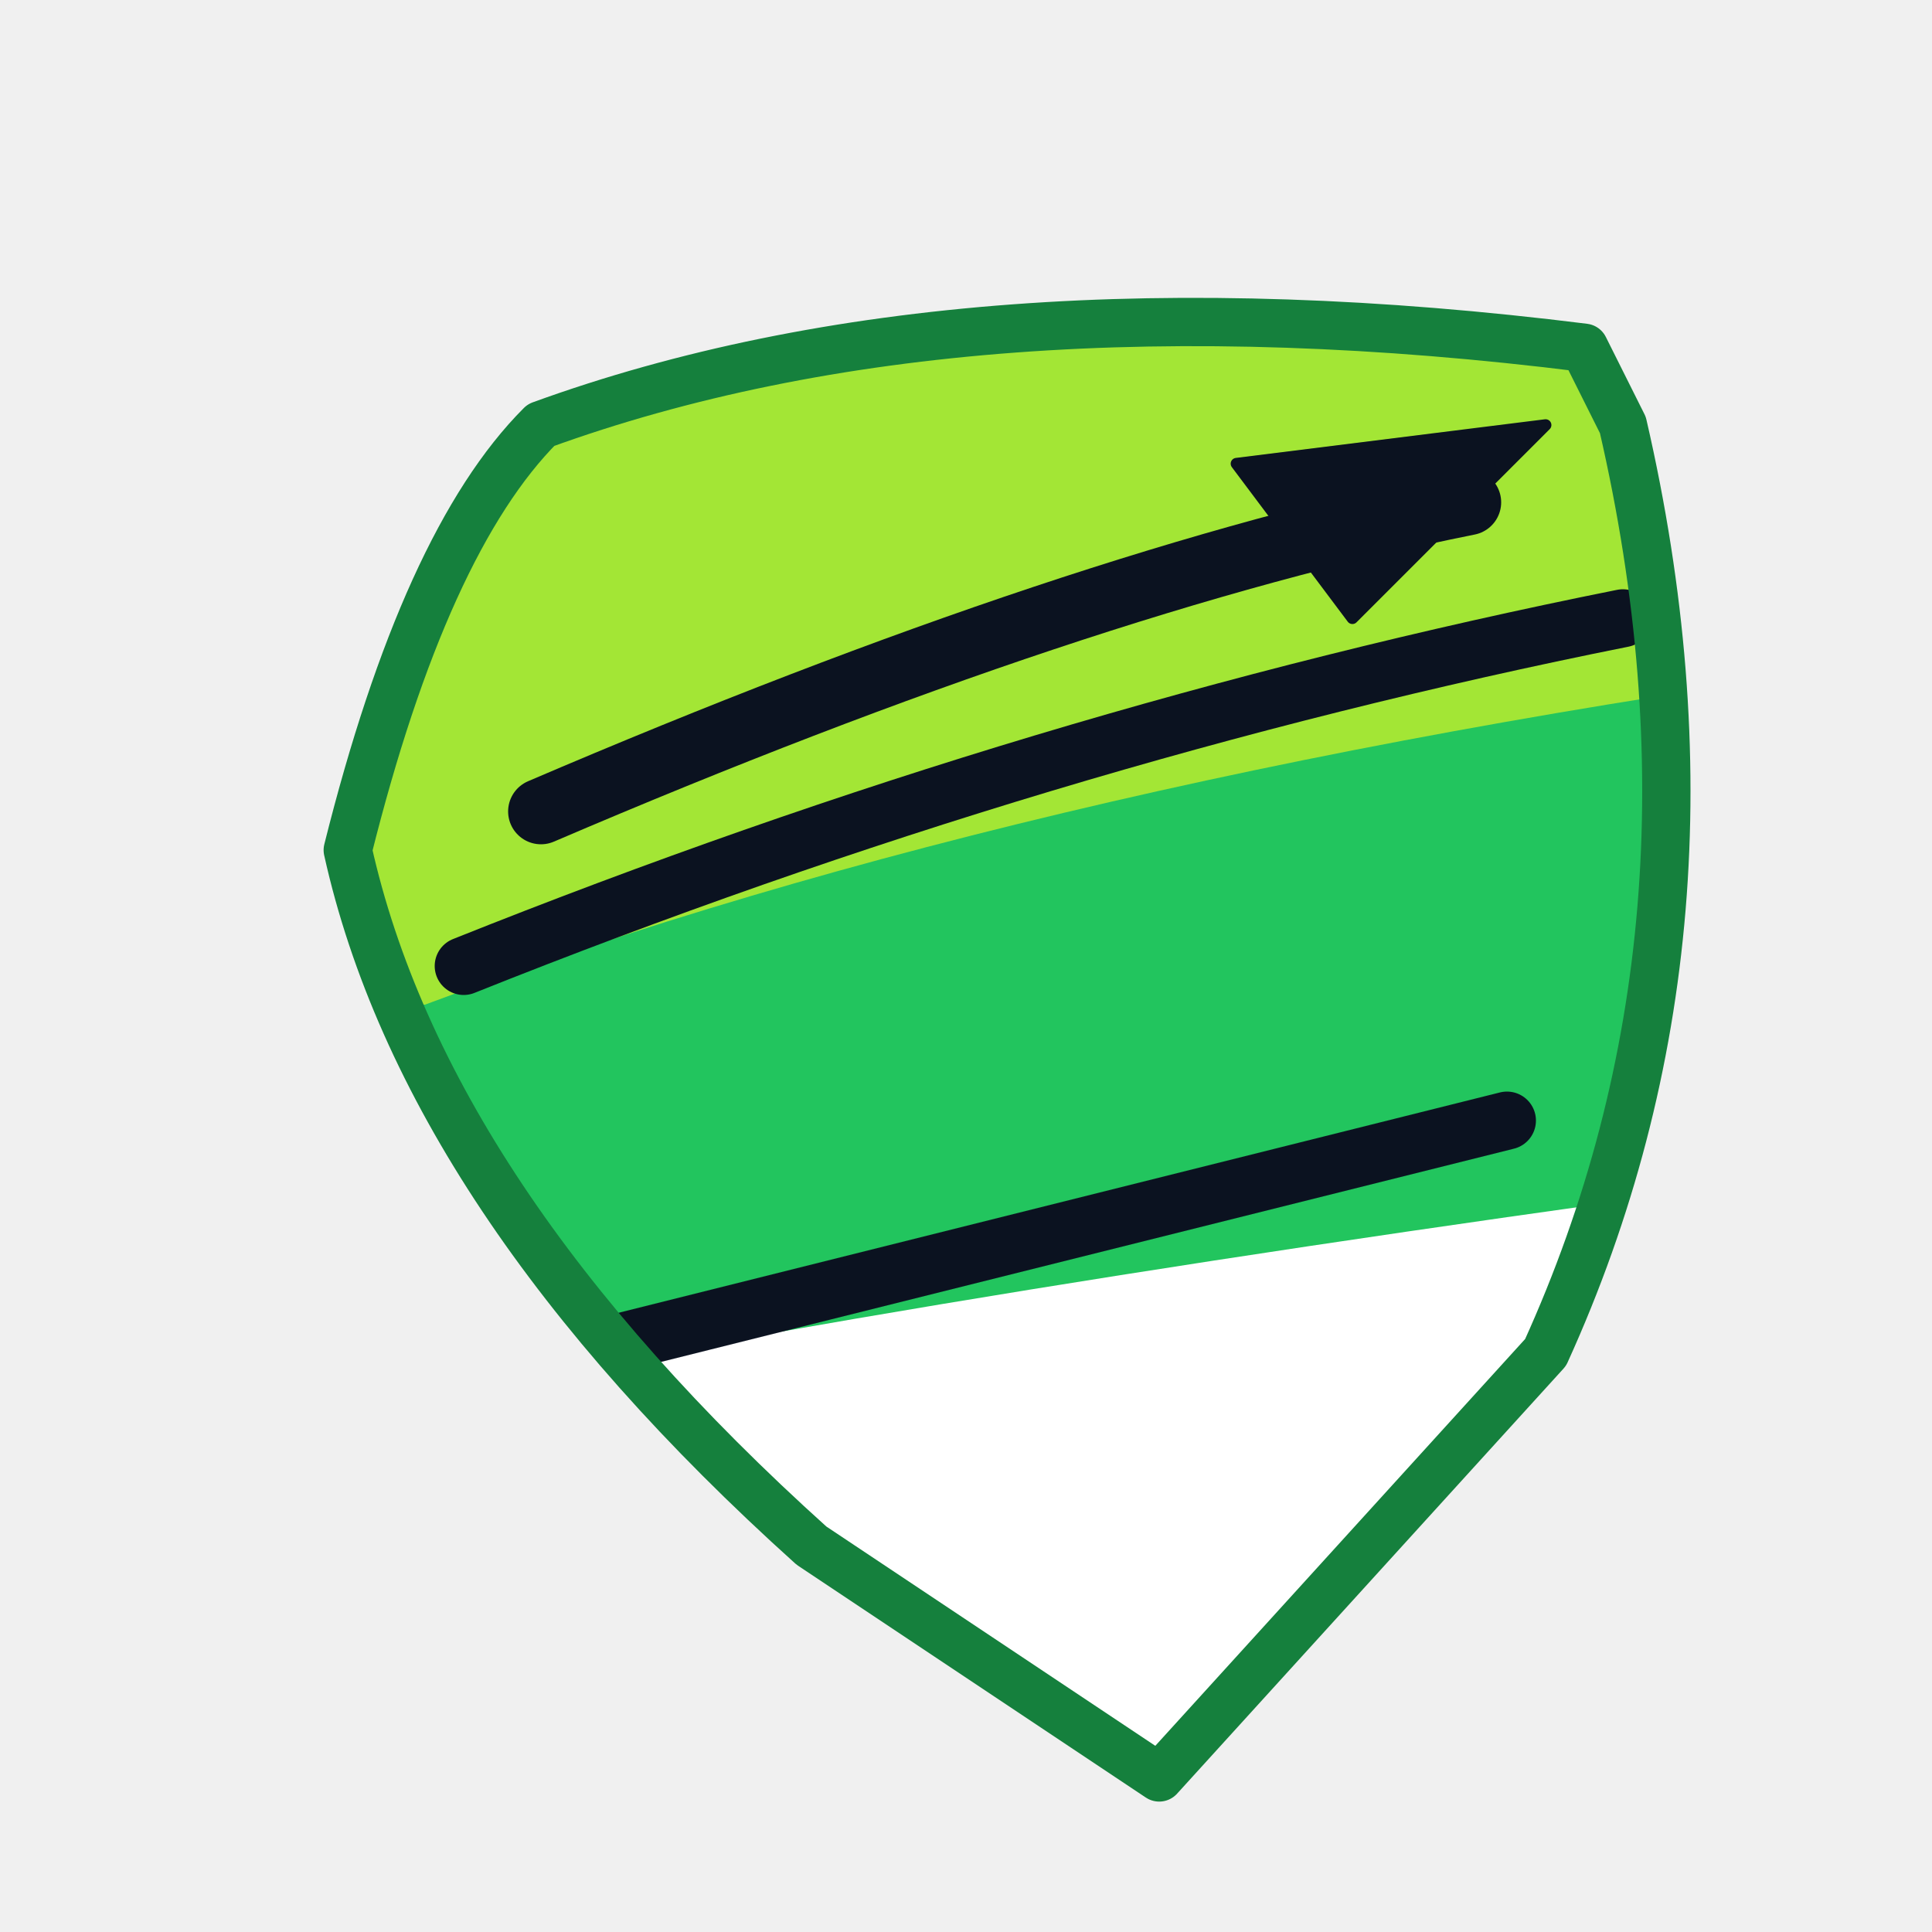
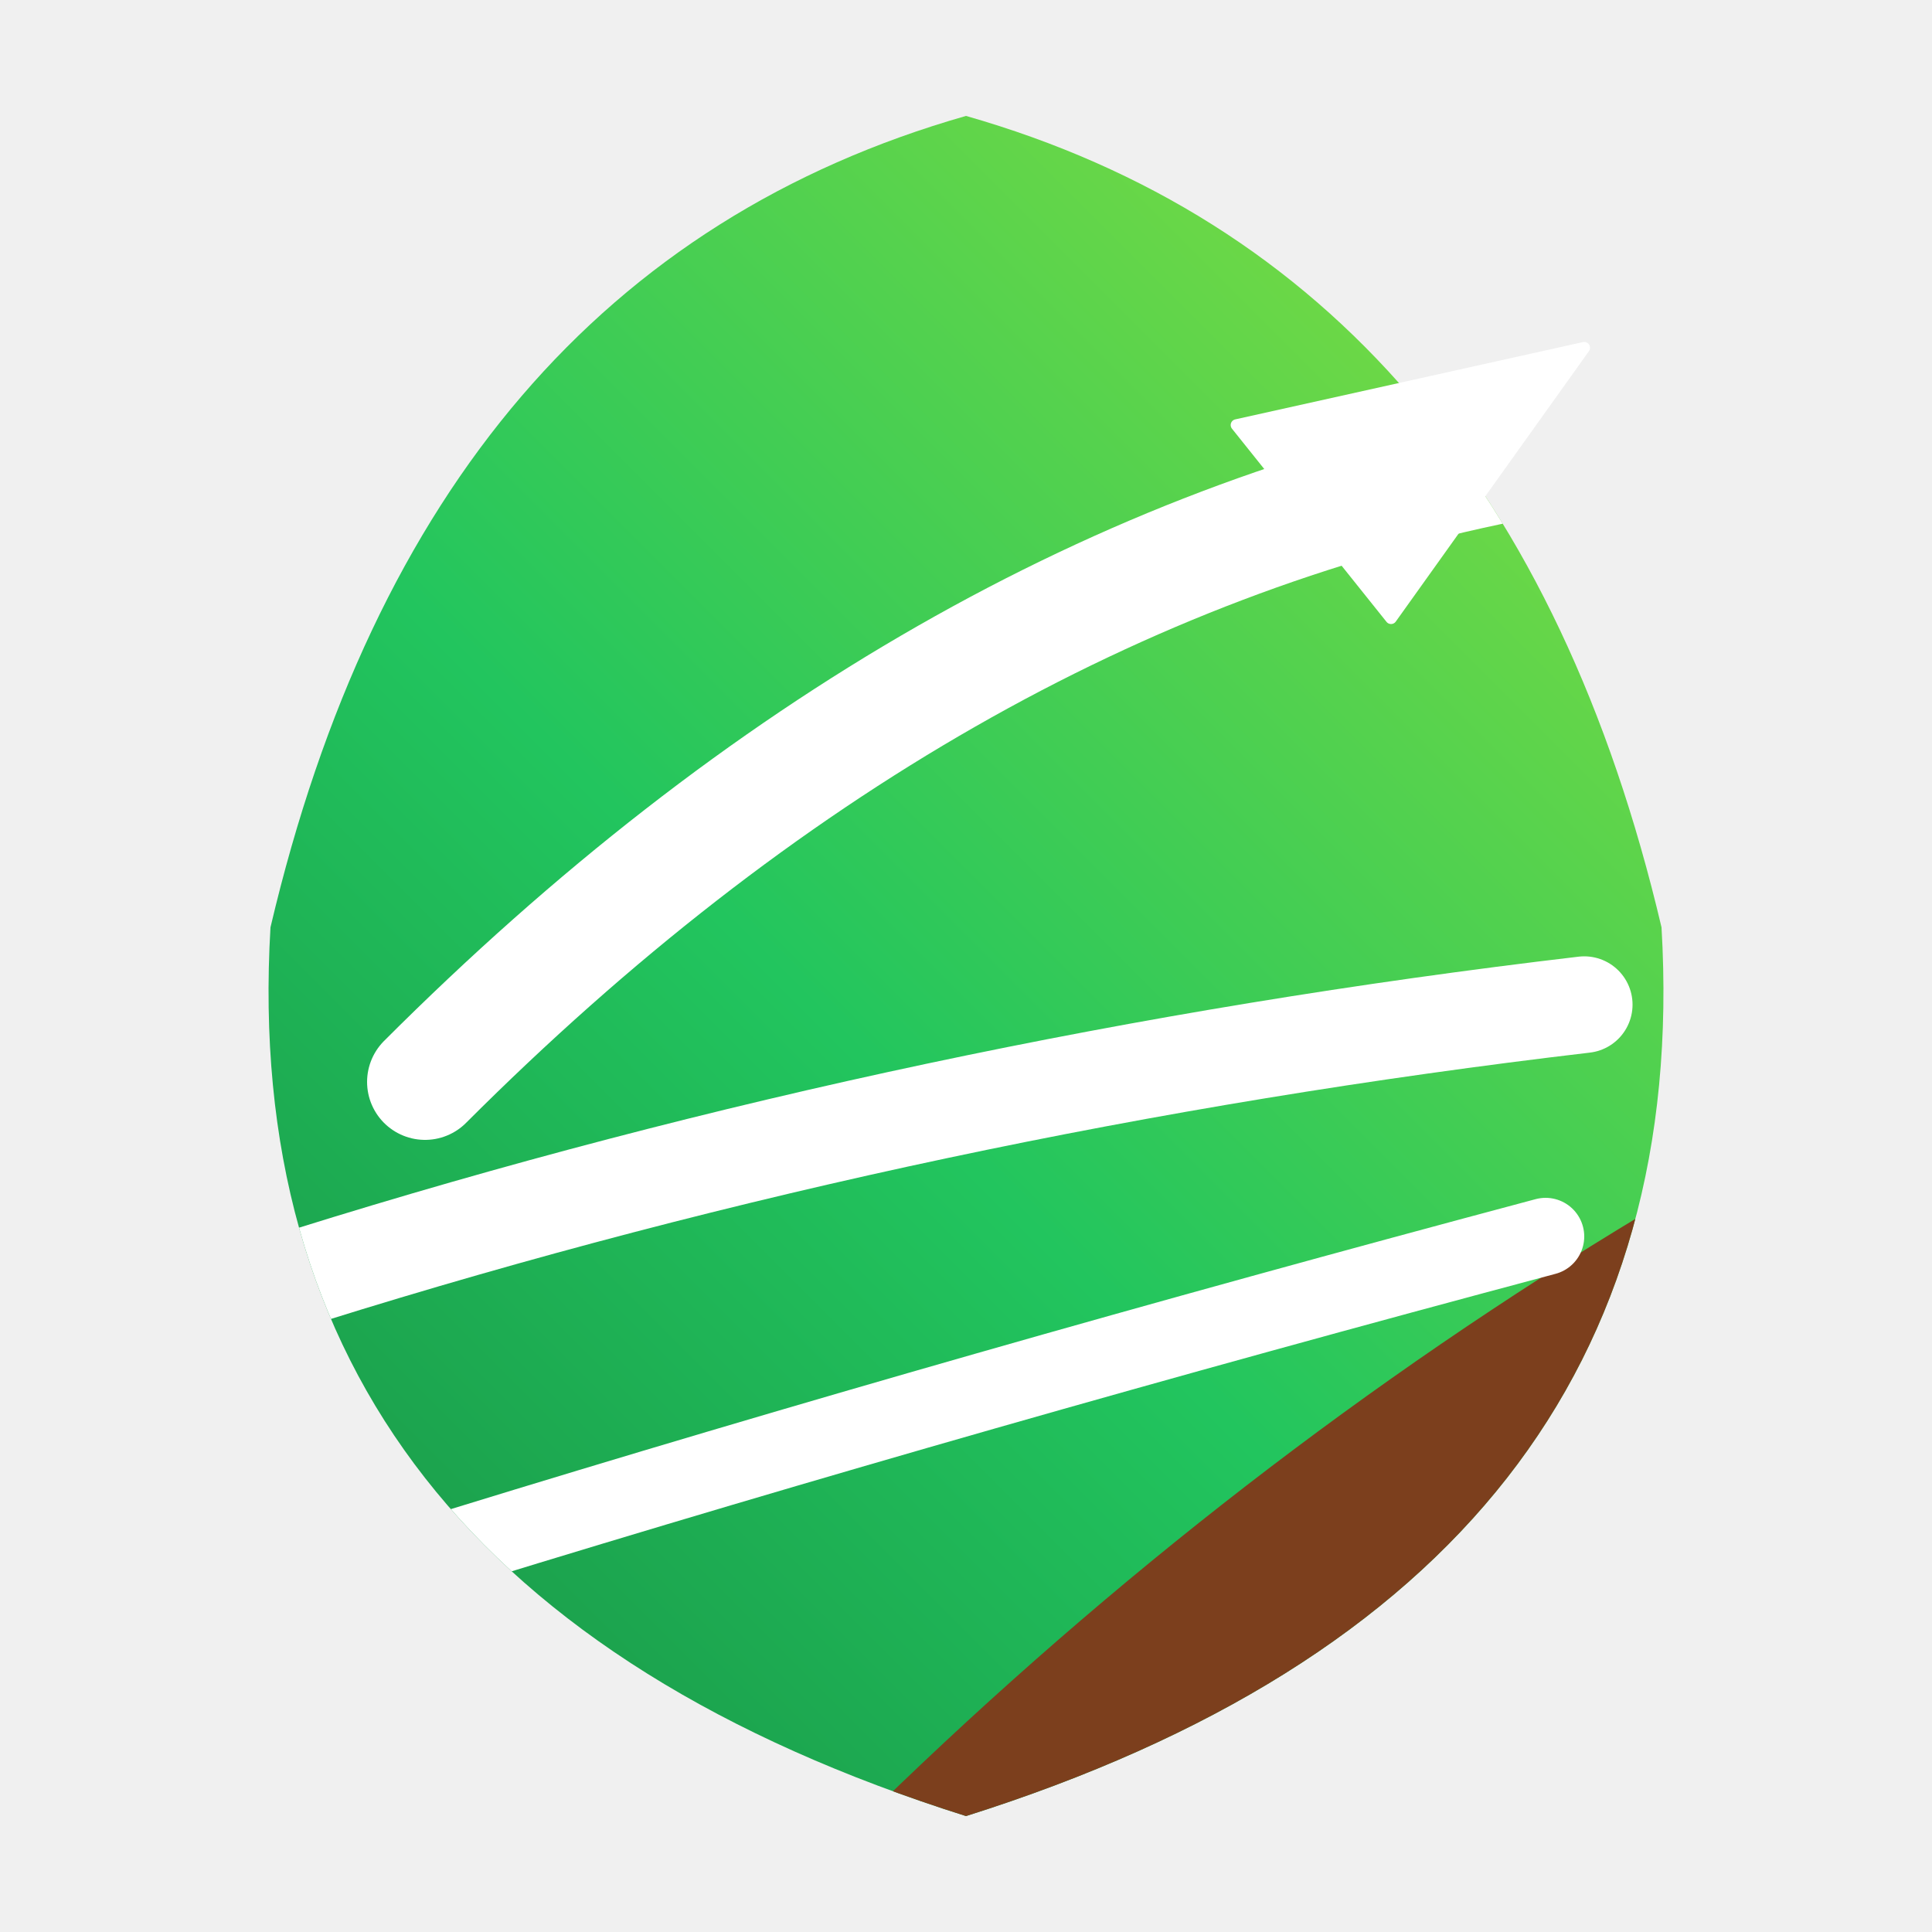
<svg xmlns="http://www.w3.org/2000/svg" viewBox="0 0 100 100" role="img" aria-label="Farroway">
  <defs>
    <clipPath id="leafClip">
-       <path d="M 28 22                Q 50 14, 82 18                L 84 22                Q 90 48, 80 70                L 60 92                L 42 80                Q 22 62, 18 44                Q 22 28, 28 22 Z" />
+       <path d="M 50 6                Q 22 14, 14 48                Q 12 82, 50 94                Q 88 82, 86 48                Q 78 14, 50 6 Z" />
    </clipPath>
+     <linearGradient id="leafGrad" x1="100%" y1="0%" x2="0%" y2="100%">
+       <stop offset="0%" stop-color="#A3E635" />
+       <stop offset="55%" stop-color="#22C55E" />
+       <stop offset="100%" stop-color="#15803D" />
+     </linearGradient>
  </defs>
  <g clip-path="url(#leafClip)">
-     <rect x="0" y="0" width="100" height="100" fill="#FFFFFF" />
-     <path d="M 0 0 L 100 0 L 100 60 Q 54 66, 24 72 L 0 72 Z" fill="#22C55E" />
-     <path d="M 0 0 L 100 0 L 100 34 Q 54 40, 22 52 L 0 52 Z" fill="#A3E635" />
+     <rect x="0" y="0" width="100" height="100" fill="url(#leafGrad)" />
+     <path d="M 110 50 L 110 110 L 30 110 Q 64 70, 110 50 Z" fill="#7C3F1D" />
+     <path d="M 22 56 Q 48 30, 78 24" fill="none" stroke="#FFFFFF" stroke-width="6" stroke-linecap="round" />
+     <path d="M 16 66 Q 48 56, 82 52" fill="none" stroke="#FFFFFF" stroke-width="5" stroke-linecap="round" />
+     <path d="M 24 80 Q 50 72, 80 64" fill="none" stroke="#FFFFFF" stroke-width="4" stroke-linecap="round" />
  </g>
-   <g clip-path="url(#leafClip)">
-     <path d="M 24 50 Q 54 38, 84 32" fill="none" stroke="#0B1220" stroke-width="3" stroke-linecap="round" />
-     <path d="M 30 70 Q 54 64, 78 58" fill="none" stroke="#0B1220" stroke-width="3" stroke-linecap="round" />
-   </g>
-   <path d="M 28 22            Q 50 14, 82 18            L 84 22            Q 90 48, 80 70            L 60 92            L 42 80            Q 22 62, 18 44            Q 22 28, 28 22 Z" fill="none" stroke="#15803D" stroke-width="2.5" stroke-linejoin="round" />
-   <path d="M 28 42 Q 56 30, 76 26" fill="none" stroke="#0B1220" stroke-width="3.4" stroke-linecap="round" />
-   <polygon points="80,22 64,24 70,32" fill="#0B1220" stroke="#0B1220" stroke-width="0.6" stroke-linejoin="round" />
+   <polygon points="82,18 64,22 72,32" fill="#FFFFFF" stroke="#FFFFFF" stroke-width="0.6" stroke-linejoin="round" />
</svg>
